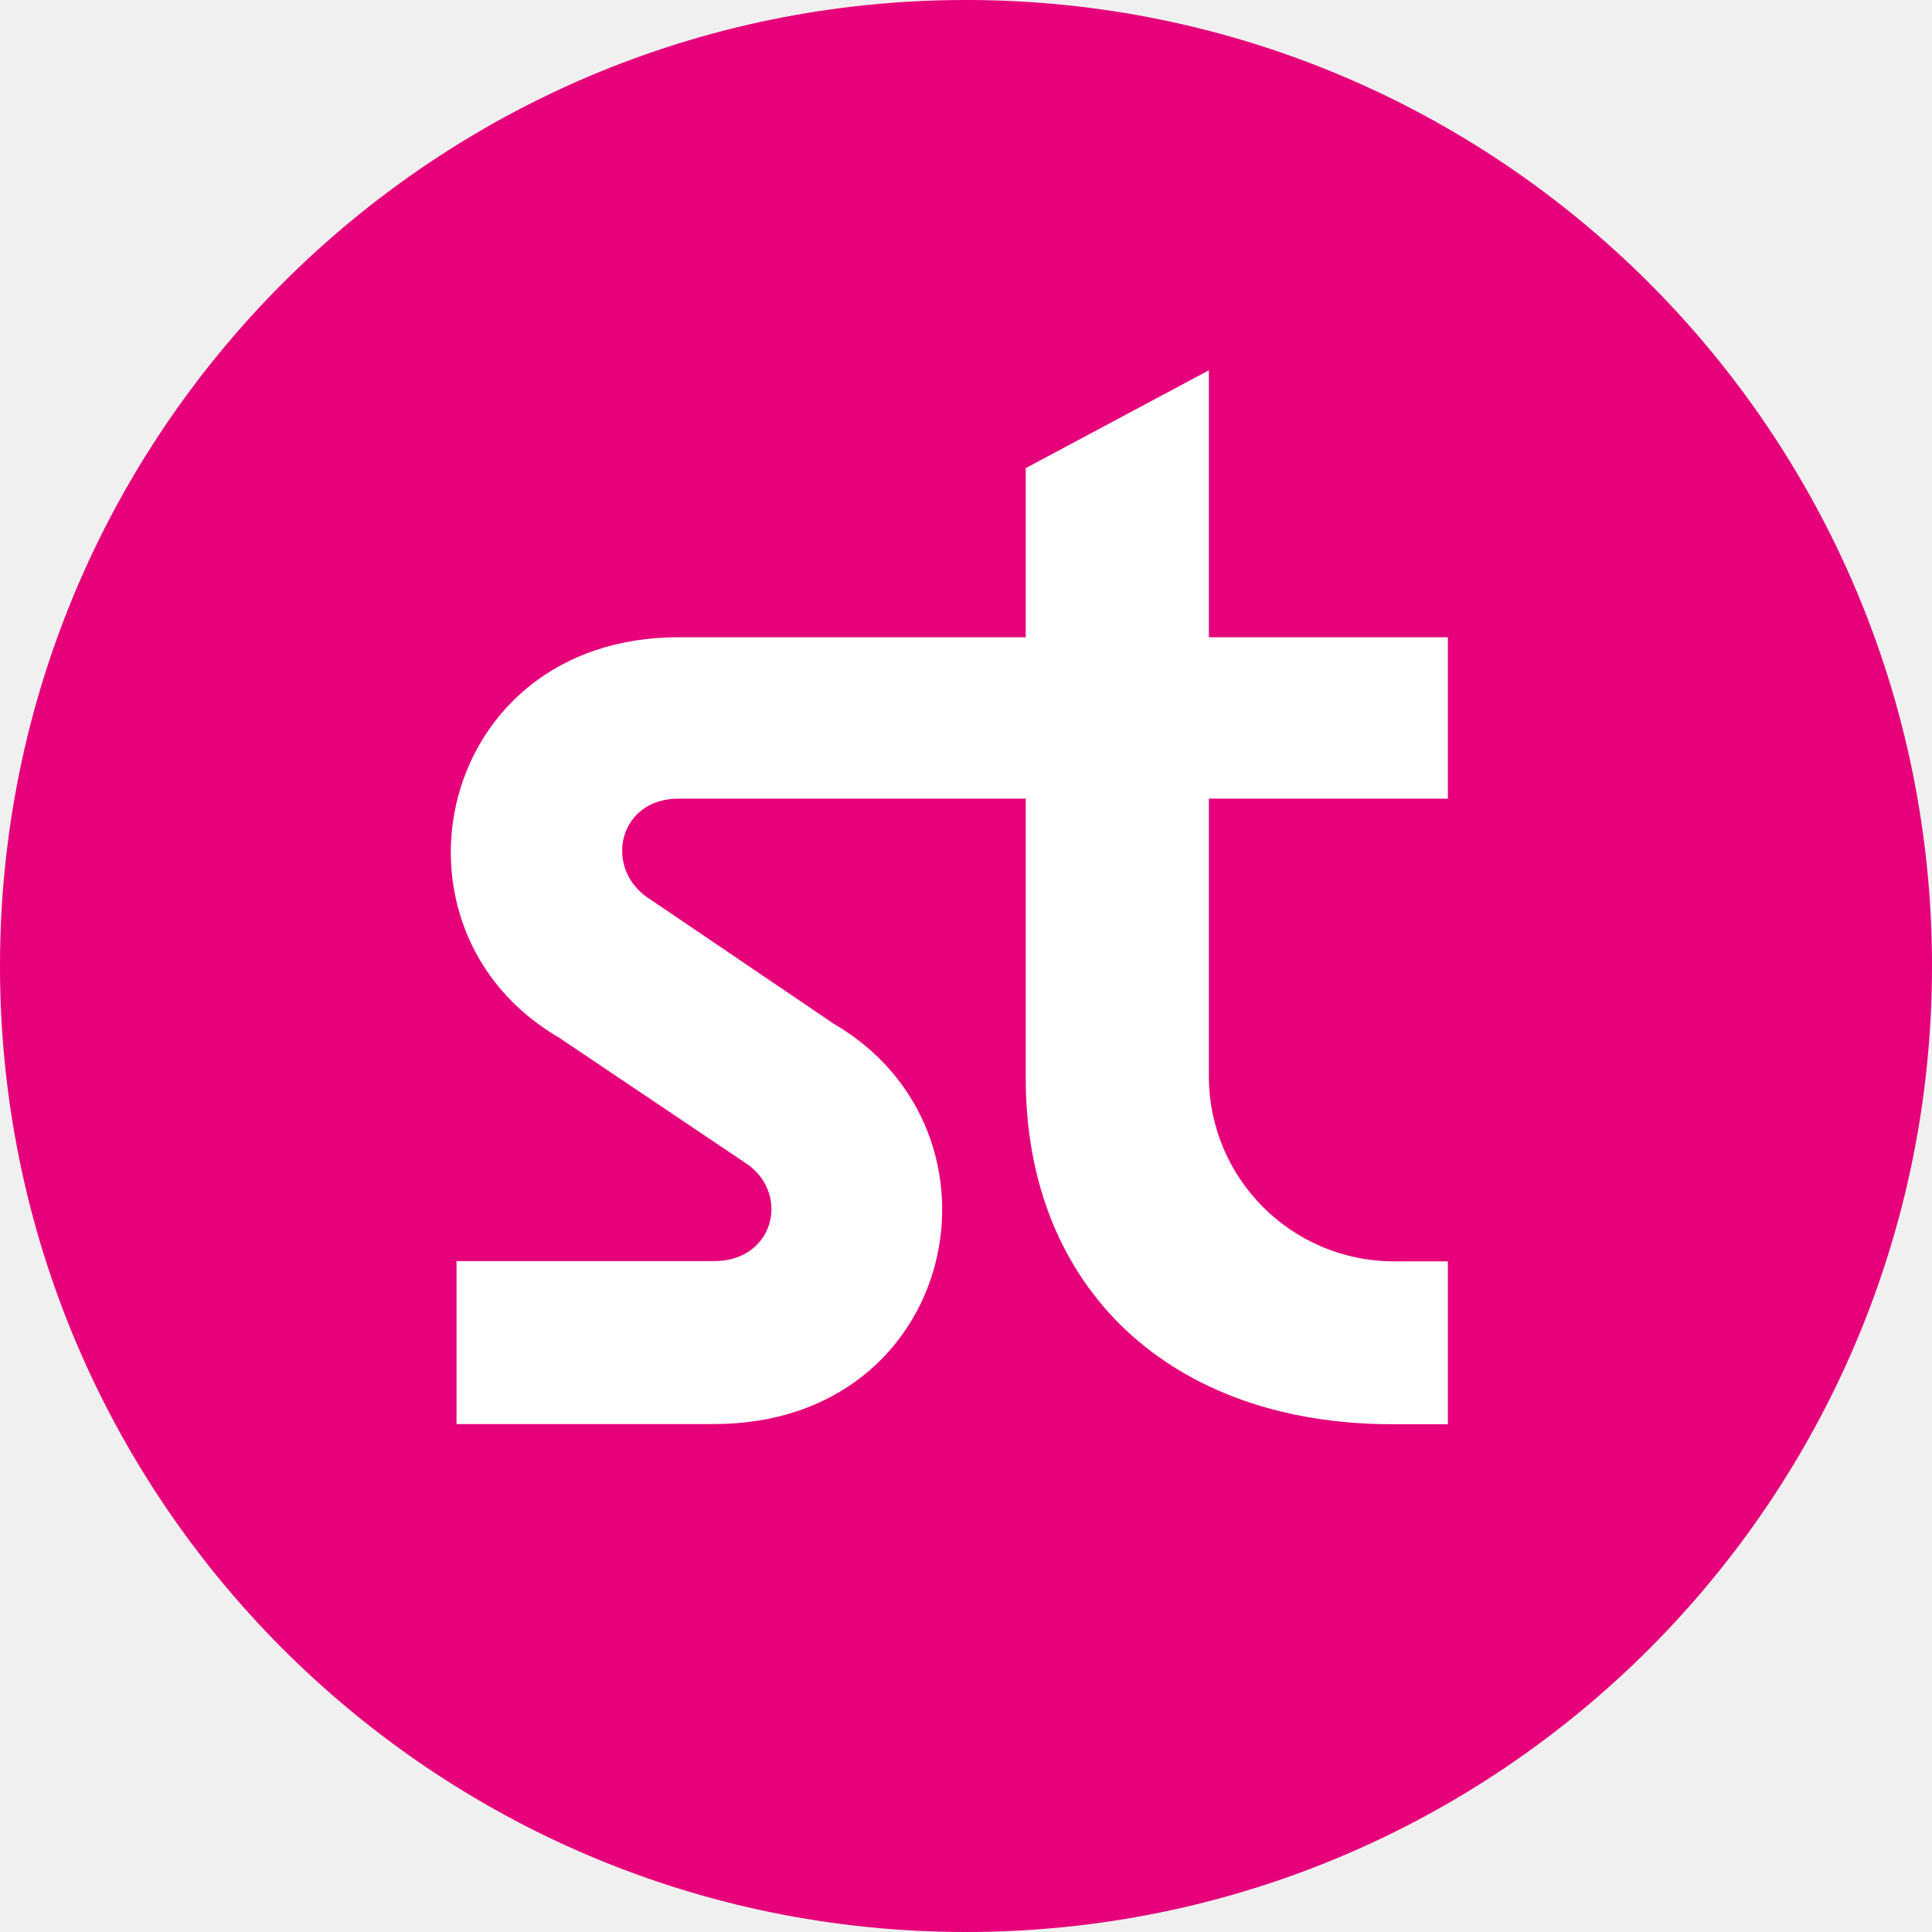
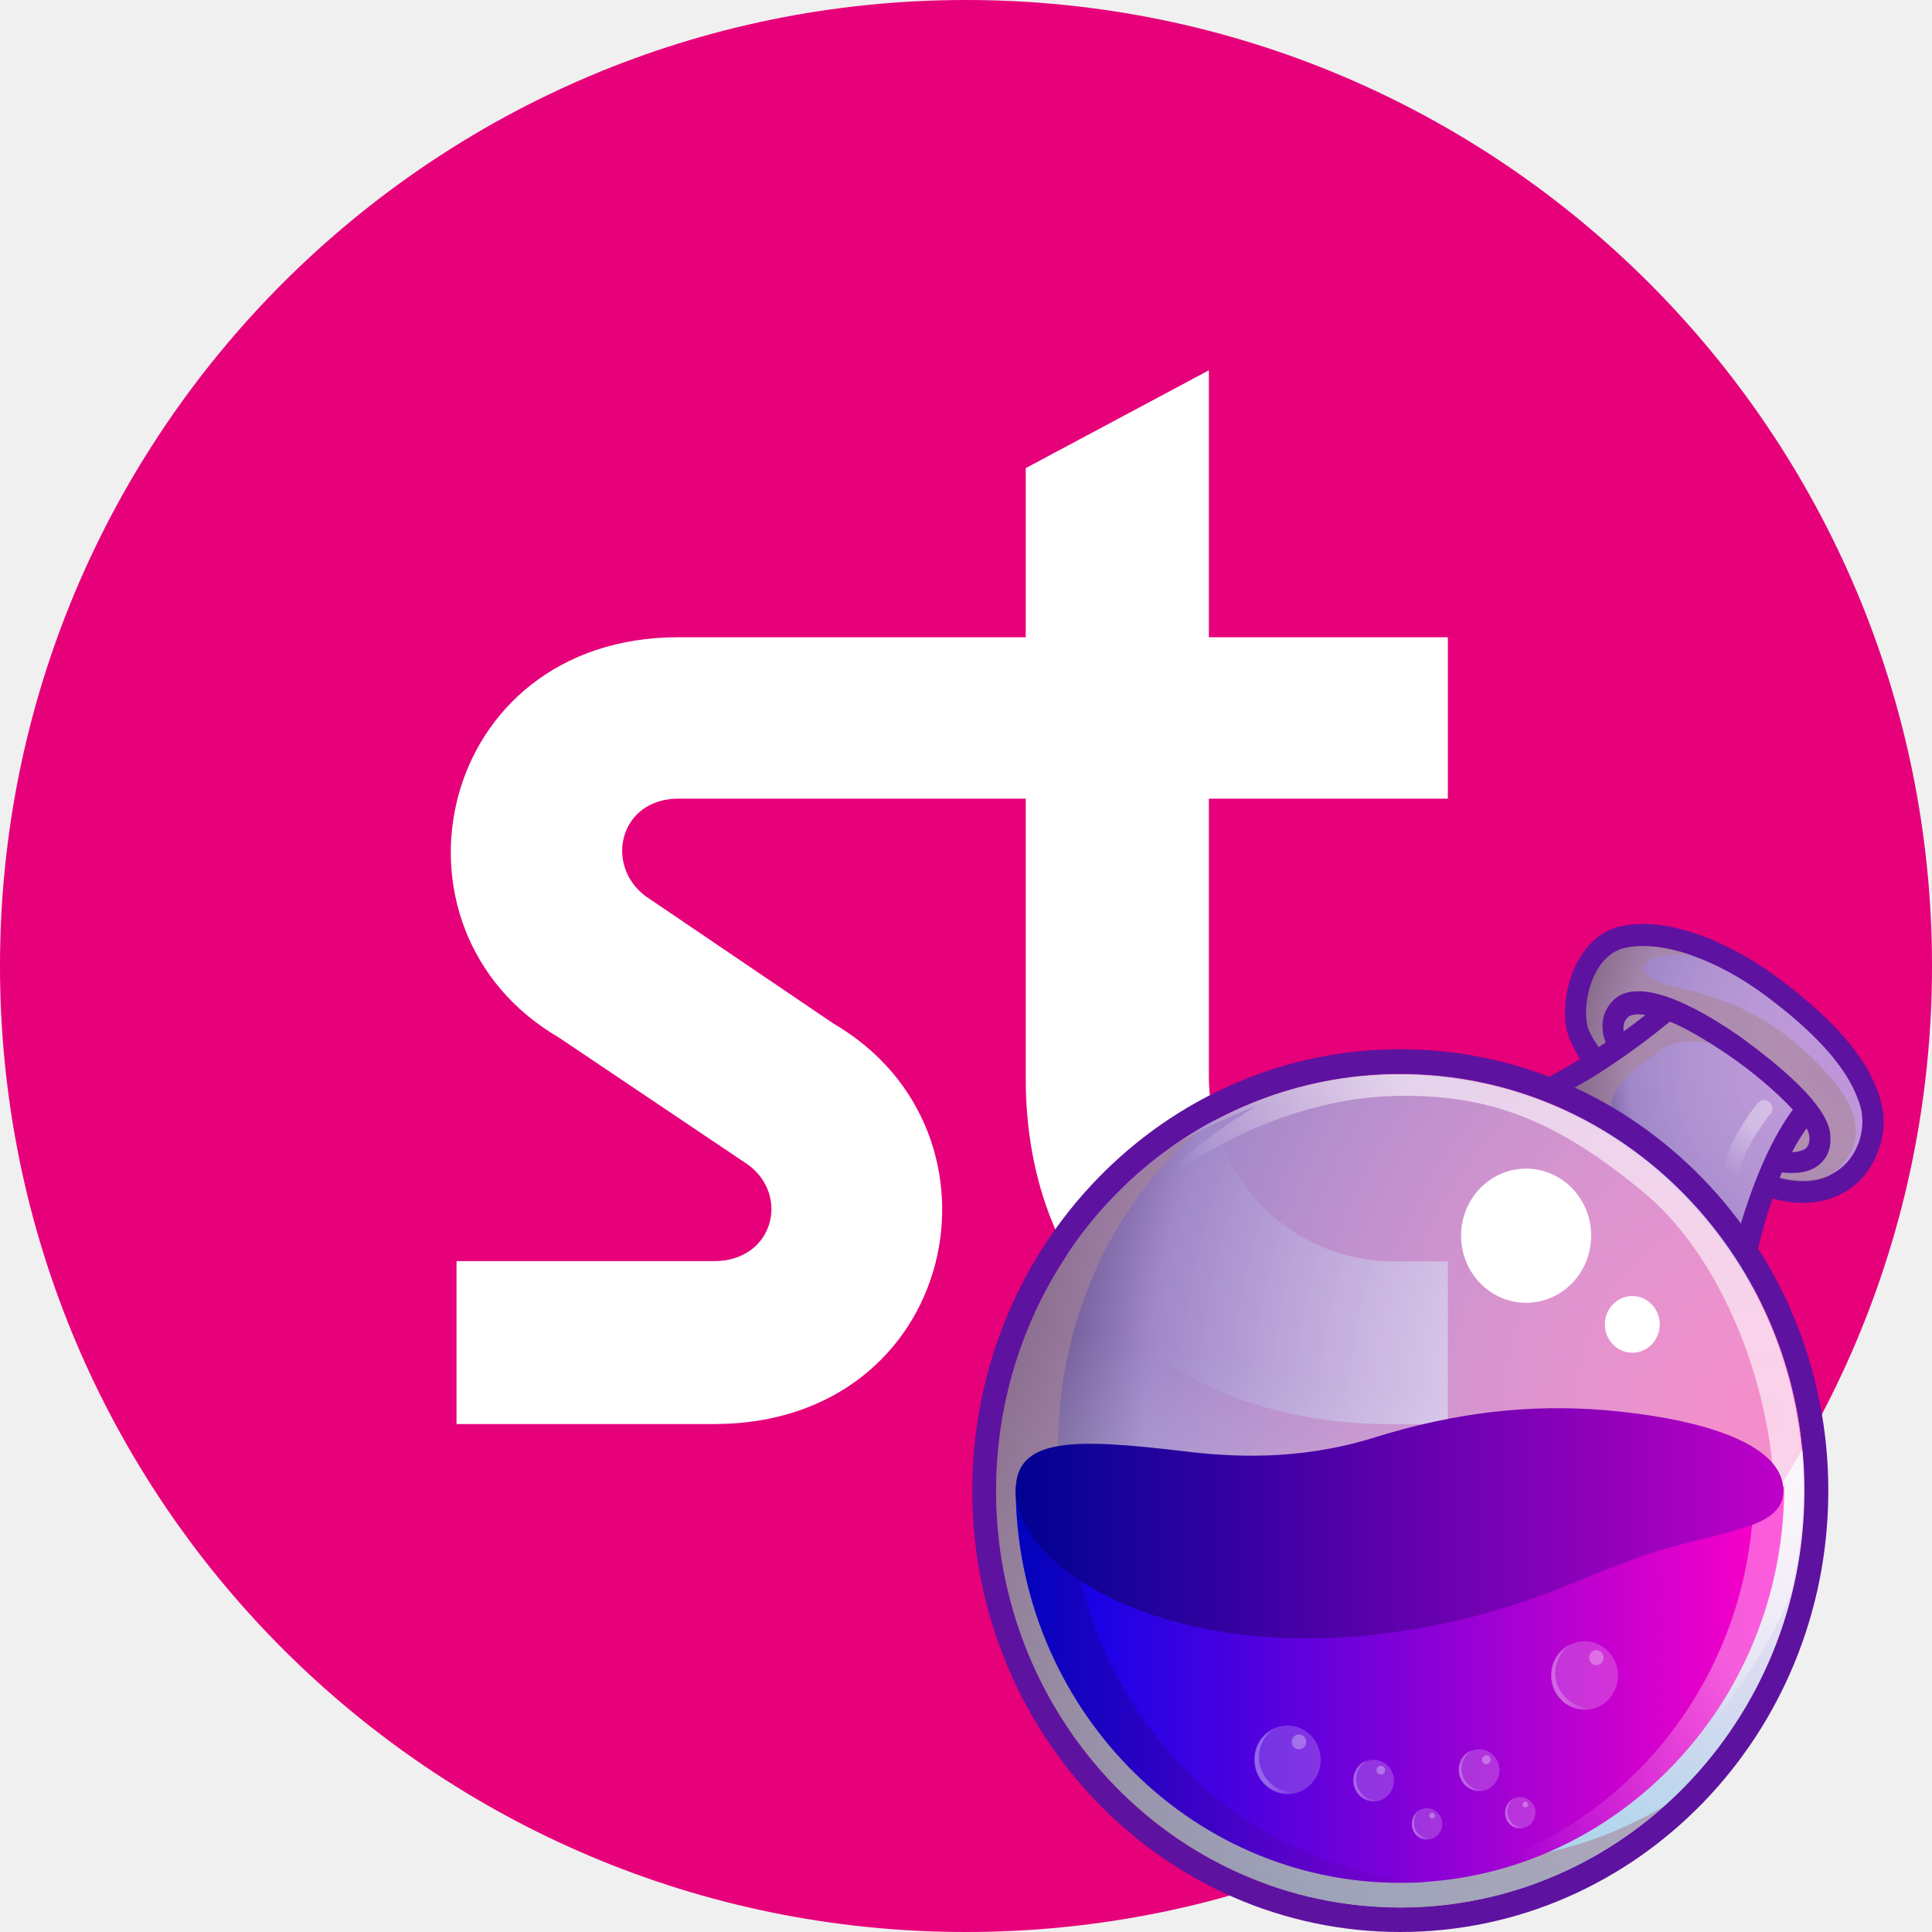
<svg xmlns="http://www.w3.org/2000/svg" width="24" height="24" viewBox="0 0 24 24" fill="none">
  <path d="M24 12C24 5.373 18.627 0 12 0C5.373 0 0 5.373 0 12C0 18.627 5.373 24 12 24C18.627 24 24 18.627 24 12Z" fill="#E6007A" />
  <path d="M17.319 15.669C16.046 15.669 15.017 14.638 15.017 13.368V9.921H17.986V7.916H15.017V4.6L12.742 5.815V7.916H8.428C5.42 7.916 4.63 11.54 6.943 12.889L9.295 14.47C9.816 14.856 9.604 15.666 8.871 15.666H5.671V17.69H8.871C11.898 17.69 12.669 14.066 10.355 12.716L8.023 11.135C7.502 10.75 7.695 9.921 8.428 9.921H12.742V13.395C12.742 16.016 14.554 17.692 17.292 17.692H17.986V15.669H17.319Z" fill="white" />
+   <path d="M23.367 13.692C23.241 13.201 22.837 12.71 22.11 12.164C21.526 11.728 20.907 11.478 20.413 11.478C20.314 11.478 20.224 11.488 20.134 11.506C19.91 11.552 19.712 11.719 19.586 11.969C19.434 12.265 19.398 12.664 19.497 12.905C19.532 12.979 19.577 13.071 19.631 13.155C19.155 13.451 18.886 13.534 18.85 13.544C20.089 13.97 21.122 14.859 21.769 16.017L21.778 15.905C21.805 15.6 21.894 15.248 22.02 14.887C22.146 14.924 22.271 14.942 22.397 14.942C22.73 14.942 23.017 14.803 23.197 14.553C23.376 14.303 23.448 13.97 23.367 13.692Z" fill="#5E12A0" />
+   <path d="M22.074 14.618C22.891 14.85 23.223 14.201 23.116 13.766C22.999 13.331 22.622 12.886 21.957 12.386C21.293 11.886 20.619 11.682 20.188 11.775C19.757 11.867 19.631 12.543 19.739 12.803C19.784 12.905 19.883 13.053 20.017 13.22C19.847 13.34 19.685 13.432 19.55 13.516C20.377 13.896 21.095 14.488 21.634 15.229C21.697 14.979 21.787 14.757 21.867 14.562C21.93 14.572 22.002 14.59 22.074 14.618Z" fill="url(#paint0_radial_8744_20728)" />
+   <path d="M17.395 23.694C20.167 23.694 22.415 21.376 22.415 18.517C22.415 15.658 20.167 13.339 17.395 13.339C14.622 13.339 12.374 15.658 12.374 18.517C12.374 21.376 14.622 23.694 17.395 23.694Z" fill="url(#paint1_radial_8744_20728)" />
+   <path opacity="0.6" d="M22.703 13.34C22.021 12.599 21.446 12.404 20.754 12.247C20.215 12.117 20.359 11.802 21.015 11.867C20.701 11.756 20.404 11.728 20.189 11.774C19.757 11.867 19.632 12.543 19.739 12.802C19.784 12.904 19.883 13.053 20.018 13.219C19.775 13.386 19.569 13.506 19.398 13.599C19.479 13.636 19.578 13.682 19.695 13.747C20 13.914 20.332 14.192 20.332 14.192C19.829 13.747 19.937 13.543 20.629 13.043C20.844 12.886 21.239 12.904 21.608 13.099C21.976 13.293 22.407 13.784 22.407 13.784L21.994 14.599C22.021 14.608 22.047 14.618 22.075 14.627C22.335 14.701 22.541 14.683 22.703 14.618C22.892 14.497 23.386 14.09 22.703 13.34Z" fill="#A98698" />
+   <path d="M20.744 12.691C20.924 12.765 21.157 12.895 21.445 13.089C21.786 13.321 22.083 13.58 22.271 13.784C21.957 14.21 21.75 14.794 21.625 15.201C21.687 15.294 21.759 15.386 21.822 15.479C21.885 15.248 21.993 14.905 22.136 14.562C22.172 14.571 22.217 14.571 22.262 14.571C22.37 14.571 22.496 14.553 22.595 14.47C22.666 14.414 22.747 14.312 22.738 14.127C22.738 13.951 22.604 13.729 22.325 13.46C22.128 13.265 21.858 13.053 21.589 12.858C20.816 12.33 20.277 12.182 20.035 12.432C19.873 12.599 19.891 12.802 19.945 12.951C19.658 13.145 19.415 13.284 19.254 13.377C19.361 13.414 19.46 13.46 19.568 13.506C19.855 13.349 20.268 13.08 20.744 12.691ZM22.442 14.016C22.469 14.062 22.478 14.108 22.478 14.136C22.478 14.22 22.451 14.247 22.433 14.266C22.397 14.294 22.325 14.312 22.262 14.312C22.316 14.201 22.379 14.108 22.442 14.016ZM20.224 12.636C20.25 12.608 20.322 12.589 20.439 12.608C20.349 12.682 20.259 12.747 20.17 12.812C20.161 12.747 20.17 12.682 20.224 12.636Z" fill="#5E12A0" />
+   <path d="M17.395 13.034C14.458 13.034 12.078 15.488 12.078 18.517C12.078 21.546 14.458 24 17.395 24C20.332 24 22.712 21.546 22.712 18.517C22.712 15.488 20.323 13.034 17.395 13.034ZM17.395 23.694C14.62 23.694 12.375 21.379 12.375 18.517C12.375 15.655 14.62 13.34 17.395 13.34C20.17 13.34 22.415 15.655 22.415 18.517C22.415 21.379 20.161 23.694 17.395 23.694Z" fill="#5E12A0" />
+   <path opacity="0.6" d="M17.395 23.694C20.167 23.694 22.415 21.376 22.415 18.517C22.415 15.658 20.167 13.339 17.395 13.339C14.622 13.339 12.374 15.658 12.374 18.517C12.374 21.376 14.622 23.694 17.395 23.694Z" fill="url(#paint2_linear_8744_20728)" />
+   <path opacity="0.6" d="M17.359 23.064C14.62 22.611 12.761 19.953 13.21 17.128C13.407 15.877 14.018 14.812 14.88 14.043C13.623 14.794 12.689 16.1 12.438 17.693C11.998 20.517 13.857 23.176 16.587 23.629C18.113 23.889 19.586 23.398 20.673 22.435C19.712 23.009 18.544 23.259 17.359 23.064Z" fill="#A98698" />
+   <path opacity="0.6" d="M18.194 13.414C16.928 13.201 15.698 13.497 14.692 14.155C14.674 14.174 14.656 14.192 14.656 14.192C15.042 13.951 15.608 13.738 15.608 13.738C14.153 14.609 13.704 15.6 13.704 15.6C14.27 14.47 15.931 13.673 17.233 13.618C18.535 13.562 19.389 13.96 20.43 14.822C21.472 15.693 22.101 17.471 22.038 18.878C21.984 20.286 21.266 21.425 21.266 21.425C21.759 20.768 22.056 20.286 22.244 19.795C22.28 19.647 22.316 19.499 22.334 19.342C22.783 16.526 20.933 13.868 18.194 13.414Z" fill="url(#paint3_linear_8744_20728)" />
+   <path d="M22.163 18.47C22.163 21.184 20.026 23.388 17.394 23.388C14.763 23.388 12.617 21.184 12.617 18.47H22.163Z" fill="url(#paint4_linear_8744_20728)" />
+   <g opacity="0.6">
+     <path opacity="0.6" d="M21.786 18.471C21.786 21.12 19.757 23.287 17.206 23.389C17.269 23.389 17.332 23.389 17.395 23.389C20.026 23.389 22.163 21.184 22.163 18.471H21.786Z" fill="url(#paint5_linear_8744_20728)" />
+   </g>
+   <g opacity="0.7">
+     <path opacity="0.7" d="M13.292 18.471H12.618C12.618 21.184 14.756 23.389 17.387 23.389C17.504 23.389 17.611 23.389 17.719 23.38C15.249 23.194 13.292 21.064 13.292 18.471Z" fill="url(#paint6_linear_8744_20728)" />
+   </g>
+   <path d="M22.154 18.517C22.154 17.952 21.202 17.628 19.936 17.517C19.02 17.443 18.095 17.535 17.035 17.869C16.119 18.147 15.293 18.101 14.691 18.026C13.353 17.869 12.617 17.85 12.617 18.517C12.617 19.48 14.52 20.684 17.376 20.268C18.822 20.055 19.567 19.619 20.421 19.323C21.346 19.008 22.154 19.017 22.154 18.517Z" fill="url(#paint7_linear_8744_20728)" />
+   <path d="M18.958 16.184C19.404 16.184 19.766 15.811 19.766 15.35C19.766 14.89 19.404 14.517 18.958 14.517C18.512 14.517 18.15 14.89 18.15 15.35C18.15 15.811 18.512 16.184 18.958 16.184Z" fill="white" />
+   <path d="M20.277 16.804C20.466 16.804 20.618 16.646 20.618 16.452C20.618 16.258 20.466 16.1 20.277 16.1C20.089 16.1 19.936 16.258 19.936 16.452C19.936 16.646 20.089 16.804 20.277 16.804Z" fill="white" />
+   <g opacity="0.6">
+     <path opacity="0.6" d="M21.498 14.683C21.489 14.683 21.48 14.683 21.48 14.683C21.426 14.674 21.39 14.618 21.399 14.553C21.48 14.127 21.821 13.72 21.839 13.701C21.875 13.655 21.947 13.655 21.982 13.692C22.027 13.729 22.027 13.803 21.991 13.84C21.982 13.85 21.668 14.229 21.596 14.6C21.587 14.655 21.543 14.683 21.498 14.683Z" fill="url(#paint8_linear_8744_20728)" />
+   </g>
+   <path opacity="0.2" d="M17.064 22.379C17.203 22.379 17.316 22.263 17.316 22.12C17.316 21.977 17.203 21.861 17.064 21.861C16.925 21.861 16.813 21.977 16.813 22.12C16.813 22.263 16.925 22.379 17.064 22.379Z" fill="white" />
+   <g opacity="0.4">
+     <path opacity="0.6" d="M16.921 22.289C16.822 22.187 16.822 22.02 16.921 21.918C16.939 21.9 16.957 21.891 16.975 21.872C16.939 21.881 16.912 21.9 16.885 21.928C16.786 22.029 16.786 22.196 16.885 22.298C16.966 22.381 17.091 22.4 17.19 22.344C17.1 22.381 16.993 22.363 16.921 22.289Z" fill="url(#paint9_linear_8744_20728)" />
+   </g>
+   <path opacity="0.3" d="M17.152 22.045C17.182 22.045 17.206 22.02 17.206 21.99C17.206 21.959 17.182 21.935 17.152 21.935C17.123 21.935 17.099 21.959 17.099 21.99C17.099 22.02 17.123 22.045 17.152 22.045Z" fill="white" />
+   <path opacity="0.2" d="M18.375 22.25C18.514 22.25 18.627 22.134 18.627 21.991C18.627 21.848 18.514 21.731 18.375 21.731C18.237 21.731 18.124 21.848 18.124 21.991C18.124 22.134 18.237 22.25 18.375 22.25Z" fill="white" />
+   <g opacity="0.4">
+     <path opacity="0.6" d="M18.23 22.158C18.131 22.056 18.131 21.89 18.23 21.788C18.248 21.769 18.266 21.76 18.284 21.742C18.248 21.751 18.221 21.769 18.194 21.797C18.095 21.899 18.095 22.066 18.194 22.168C18.275 22.251 18.4 22.27 18.499 22.214C18.409 22.251 18.302 22.232 18.23 22.158Z" fill="url(#paint10_linear_8744_20728)" />
+   </g>
+   <path opacity="0.3" d="M18.464 21.915C18.494 21.915 18.518 21.89 18.518 21.86C18.518 21.829 18.494 21.805 18.464 21.805C18.434 21.805 18.41 21.829 18.41 21.86C18.41 21.89 18.434 21.915 18.464 21.915Z" fill="white" />
+   <path opacity="0.2" d="M17.728 22.852C17.832 22.852 17.916 22.765 17.916 22.657C17.916 22.55 17.832 22.463 17.728 22.463C17.623 22.463 17.539 22.55 17.539 22.657C17.539 22.765 17.623 22.852 17.728 22.852Z" fill="white" />
+   <g opacity="0.4">
+     <path opacity="0.6" d="M17.619 22.779C17.547 22.705 17.547 22.575 17.619 22.501C17.628 22.492 17.646 22.483 17.655 22.474C17.628 22.483 17.61 22.501 17.592 22.52C17.52 22.594 17.52 22.724 17.592 22.798C17.655 22.863 17.745 22.872 17.825 22.826C17.754 22.853 17.673 22.835 17.619 22.779Z" fill="url(#paint11_linear_8744_20728)" />
+   </g>
+   <path opacity="0.3" d="M17.79 22.592C17.81 22.592 17.826 22.575 17.826 22.555C17.826 22.535 17.81 22.518 17.79 22.518C17.77 22.518 17.754 22.535 17.754 22.555C17.754 22.575 17.77 22.592 17.79 22.592Z" fill="white" />
+   <path opacity="0.2" d="M18.885 22.713C18.989 22.713 19.074 22.626 19.074 22.518C19.074 22.411 18.989 22.324 18.885 22.324C18.781 22.324 18.697 22.411 18.697 22.518C18.697 22.626 18.781 22.713 18.885 22.713Z" fill="white" />
+   <g opacity="0.4">
+     <path opacity="0.6" d="M18.779 22.641C18.707 22.567 18.707 22.437 18.779 22.363C18.788 22.354 18.806 22.344 18.815 22.335C18.788 22.344 18.77 22.363 18.752 22.381C18.68 22.455 18.68 22.585 18.752 22.659C18.815 22.724 18.905 22.733 18.986 22.687C18.914 22.715 18.833 22.696 18.779 22.641Z" fill="url(#paint12_linear_8744_20728)" />
+   </g>
+   <path opacity="0.3" d="M18.948 22.453C18.968 22.453 18.984 22.437 18.984 22.416C18.984 22.396 18.968 22.38 18.948 22.38C18.928 22.38 18.912 22.396 18.912 22.416C18.912 22.437 18.928 22.453 18.948 22.453Z" fill="white" />
+   <path opacity="0.2" d="M15.994 22.287C16.222 22.287 16.407 22.096 16.407 21.861C16.407 21.626 16.222 21.435 15.994 21.435C15.765 21.435 15.581 21.626 15.581 21.861C15.581 22.096 15.765 22.287 15.994 22.287Z" fill="white" />
+   <g opacity="0.4">
+     <path opacity="0.6" d="M15.761 22.129C15.599 21.962 15.599 21.694 15.761 21.527C15.788 21.499 15.815 21.481 15.851 21.462C15.797 21.481 15.752 21.518 15.707 21.555C15.545 21.721 15.545 21.99 15.707 22.157C15.842 22.296 16.048 22.323 16.21 22.222C16.057 22.287 15.877 22.259 15.761 22.129Z" fill="url(#paint13_linear_8744_20728)" />
+   </g>
+   <path opacity="0.3" d="M16.136 21.731C16.186 21.731 16.226 21.689 16.226 21.638C16.226 21.587 16.186 21.546 16.136 21.546C16.087 21.546 16.047 21.587 16.047 21.638C16.047 21.689 16.087 21.731 16.136 21.731Z" fill="white" />
+   <path opacity="0.2" d="M19.686 21.24C19.914 21.24 20.099 21.049 20.099 20.814C20.099 20.579 19.914 20.388 19.686 20.388C19.458 20.388 19.273 20.579 19.273 20.814C19.273 21.049 19.458 21.24 19.686 21.24Z" fill="white" />
+   <g opacity="0.4">
+     <path opacity="0.6" d="M19.442 21.083C19.28 20.916 19.28 20.648 19.442 20.481C19.469 20.453 19.496 20.435 19.532 20.416C19.478 20.435 19.433 20.472 19.388 20.509C19.227 20.675 19.227 20.944 19.388 21.111C19.523 21.25 19.729 21.277 19.891 21.176C19.738 21.241 19.568 21.213 19.442 21.083Z" fill="url(#paint14_linear_8744_20728)" />
+   </g>
+   <path opacity="0.3" d="M19.83 20.685C19.88 20.685 19.92 20.643 19.92 20.592C19.92 20.541 19.88 20.499 19.83 20.499C19.78 20.499 19.74 20.541 19.74 20.592C19.74 20.643 19.78 20.685 19.83 20.685Z" fill="white" />
+   <defs>
+     <radialGradient id="paint0_radial_8744_20728" cx="0" cy="0" r="1" gradientUnits="userSpaceOnUse" gradientTransform="translate(22.9518 13.1824) scale(4.01388 4.13951)">
+       <stop stop-color="#FFEAFF" stop-opacity="0.6" />
+       <stop offset="0.681" stop-color="#A087C9" />
+       <stop offset="1" stop-color="#10002F" />
+     </radialGradient>
+     <radialGradient id="paint1_radial_8744_20728" cx="0" cy="0" r="1" gradientUnits="userSpaceOnUse" gradientTransform="translate(21.901 17.5974) scale(11.2414 12.33)">
+       <stop stop-color="#FFEAFF" stop-opacity="0.6" />
+       <stop offset="0.681" stop-color="#A087C9" />
+       <stop offset="1" stop-color="#10002F" />
+     </radialGradient>
+     <linearGradient id="paint2_linear_8744_20728" x1="16.589" y1="23.621" x2="18.294" y2="13.421" gradientUnits="userSpaceOnUse">
+       <stop stop-color="#81FFFF" />
+       <stop offset="0.62" stop-color="white" stop-opacity="0" />
+     </linearGradient>
+     <linearGradient id="paint3_linear_8744_20728" x1="20.933" y1="15.001" x2="16.665" y2="18.798" gradientUnits="userSpaceOnUse">
+       <stop offset="0.289" stop-color="white" />
+       <stop offset="0.78" stop-color="white" stop-opacity="0" />
+     </linearGradient>
+     <linearGradient id="paint4_linear_8744_20728" x1="12.62" y1="20.926" x2="22.161" y2="20.926" gradientUnits="userSpaceOnUse">
+       <stop stop-color="#0002E9" />
+       <stop offset="0.995" stop-color="#FF00C7" />
+     </linearGradient>
+     <linearGradient id="paint5_linear_8744_20728" x1="22.613" y1="18.902" x2="17.269" y2="23.799" gradientUnits="userSpaceOnUse">
+       <stop offset="0.289" stop-color="white" />
+       <stop offset="0.78" stop-color="white" stop-opacity="0" />
+     </linearGradient>
+     <linearGradient id="paint6_linear_8744_20728" x1="12.622" y1="20.927" x2="17.726" y2="20.927" gradientUnits="userSpaceOnUse">
+       <stop stop-color="#000292" />
+       <stop offset="0.995" stop-color="#7D00C7" />
+     </linearGradient>
+     <linearGradient id="paint7_linear_8744_20728" x1="12.627" y1="18.926" x2="22.154" y2="18.926" gradientUnits="userSpaceOnUse">
+       <stop stop-color="#000292" />
+       <stop offset="0.995" stop-color="#BE00C7" />
+     </linearGradient>
+     <linearGradient id="paint8_linear_8744_20728" x1="21.997" y1="13.656" x2="21.281" y2="14.784" gradientUnits="userSpaceOnUse">
+       <stop offset="0.289" stop-color="white" />
+       <stop offset="0.78" stop-color="white" stop-opacity="0" />
+     </linearGradient>
+     <linearGradient id="paint9_linear_8744_20728" x1="16.811" y1="22.13" x2="17.19" y2="22.13" gradientUnits="userSpaceOnUse">
+       <stop offset="0.289" stop-color="white" />
+       <stop offset="0.78" stop-color="white" stop-opacity="0" />
+     </linearGradient>
+     <linearGradient id="paint10_linear_8744_20728" x1="18.119" y1="21.998" x2="18.498" y2="21.998" gradientUnits="userSpaceOnUse">
+       <stop offset="0.289" stop-color="white" />
+       <stop offset="0.78" stop-color="white" stop-opacity="0" />
+     </linearGradient>
+     <linearGradient id="paint11_linear_8744_20728" x1="17.533" y1="22.661" x2="17.818" y2="22.661" gradientUnits="userSpaceOnUse">
+       <stop offset="0.289" stop-color="white" />
+       <stop offset="0.78" stop-color="white" stop-opacity="0" />
+     </linearGradient>
+     <linearGradient id="paint12_linear_8744_20728" x1="18.694" y1="22.522" x2="18.979" y2="22.522" gradientUnits="userSpaceOnUse">
+       <stop offset="0.289" stop-color="white" />
+       <stop offset="0.78" stop-color="white" stop-opacity="0" />
+     </linearGradient>
+     <linearGradient id="paint13_linear_8744_20728" x1="15.582" y1="21.871" x2="16.202" y2="21.871" gradientUnits="userSpaceOnUse">
+       <stop offset="0.289" stop-color="white" />
+       <stop offset="0.78" stop-color="white" stop-opacity="0" />
+     </linearGradient>
+     <linearGradient id="paint14_linear_8744_20728" x1="19.266" y1="20.825" x2="19.887" y2="20.825" gradientUnits="userSpaceOnUse">
+       <stop offset="0.289" stop-color="white" />
+       <stop offset="0.78" stop-color="white" stop-opacity="0" />
+     </linearGradient>
+   </defs>
</svg>
